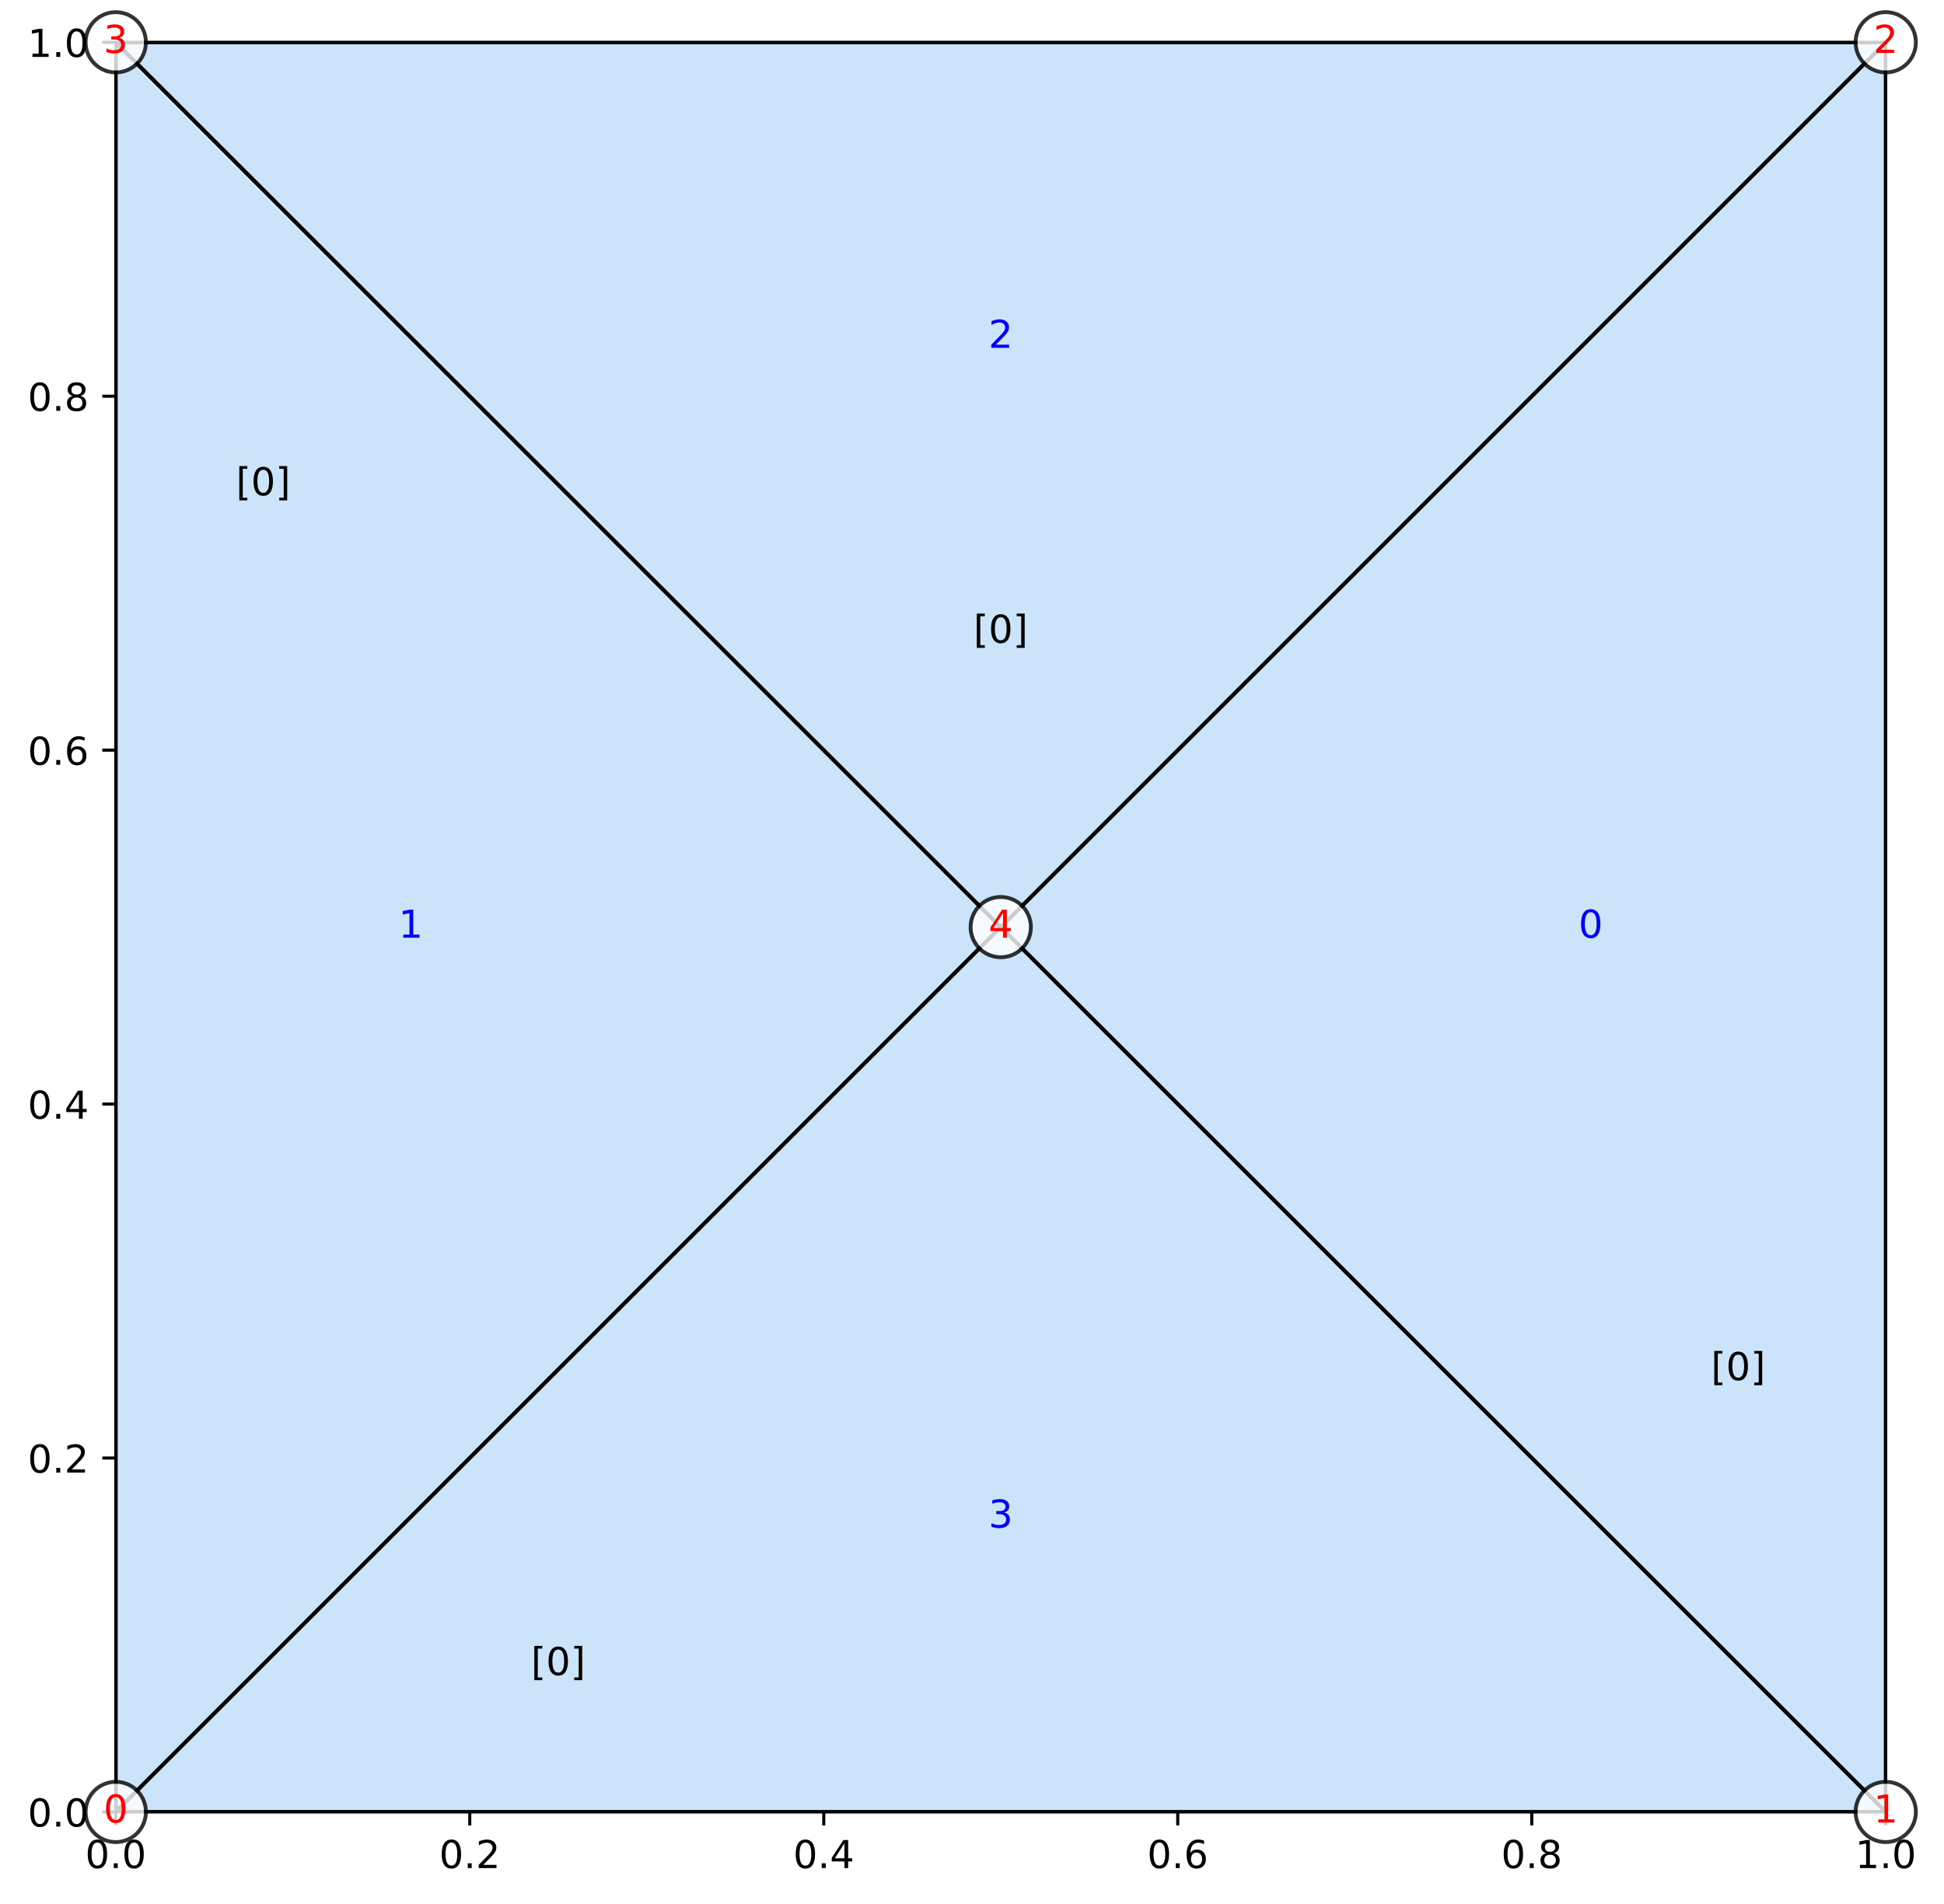
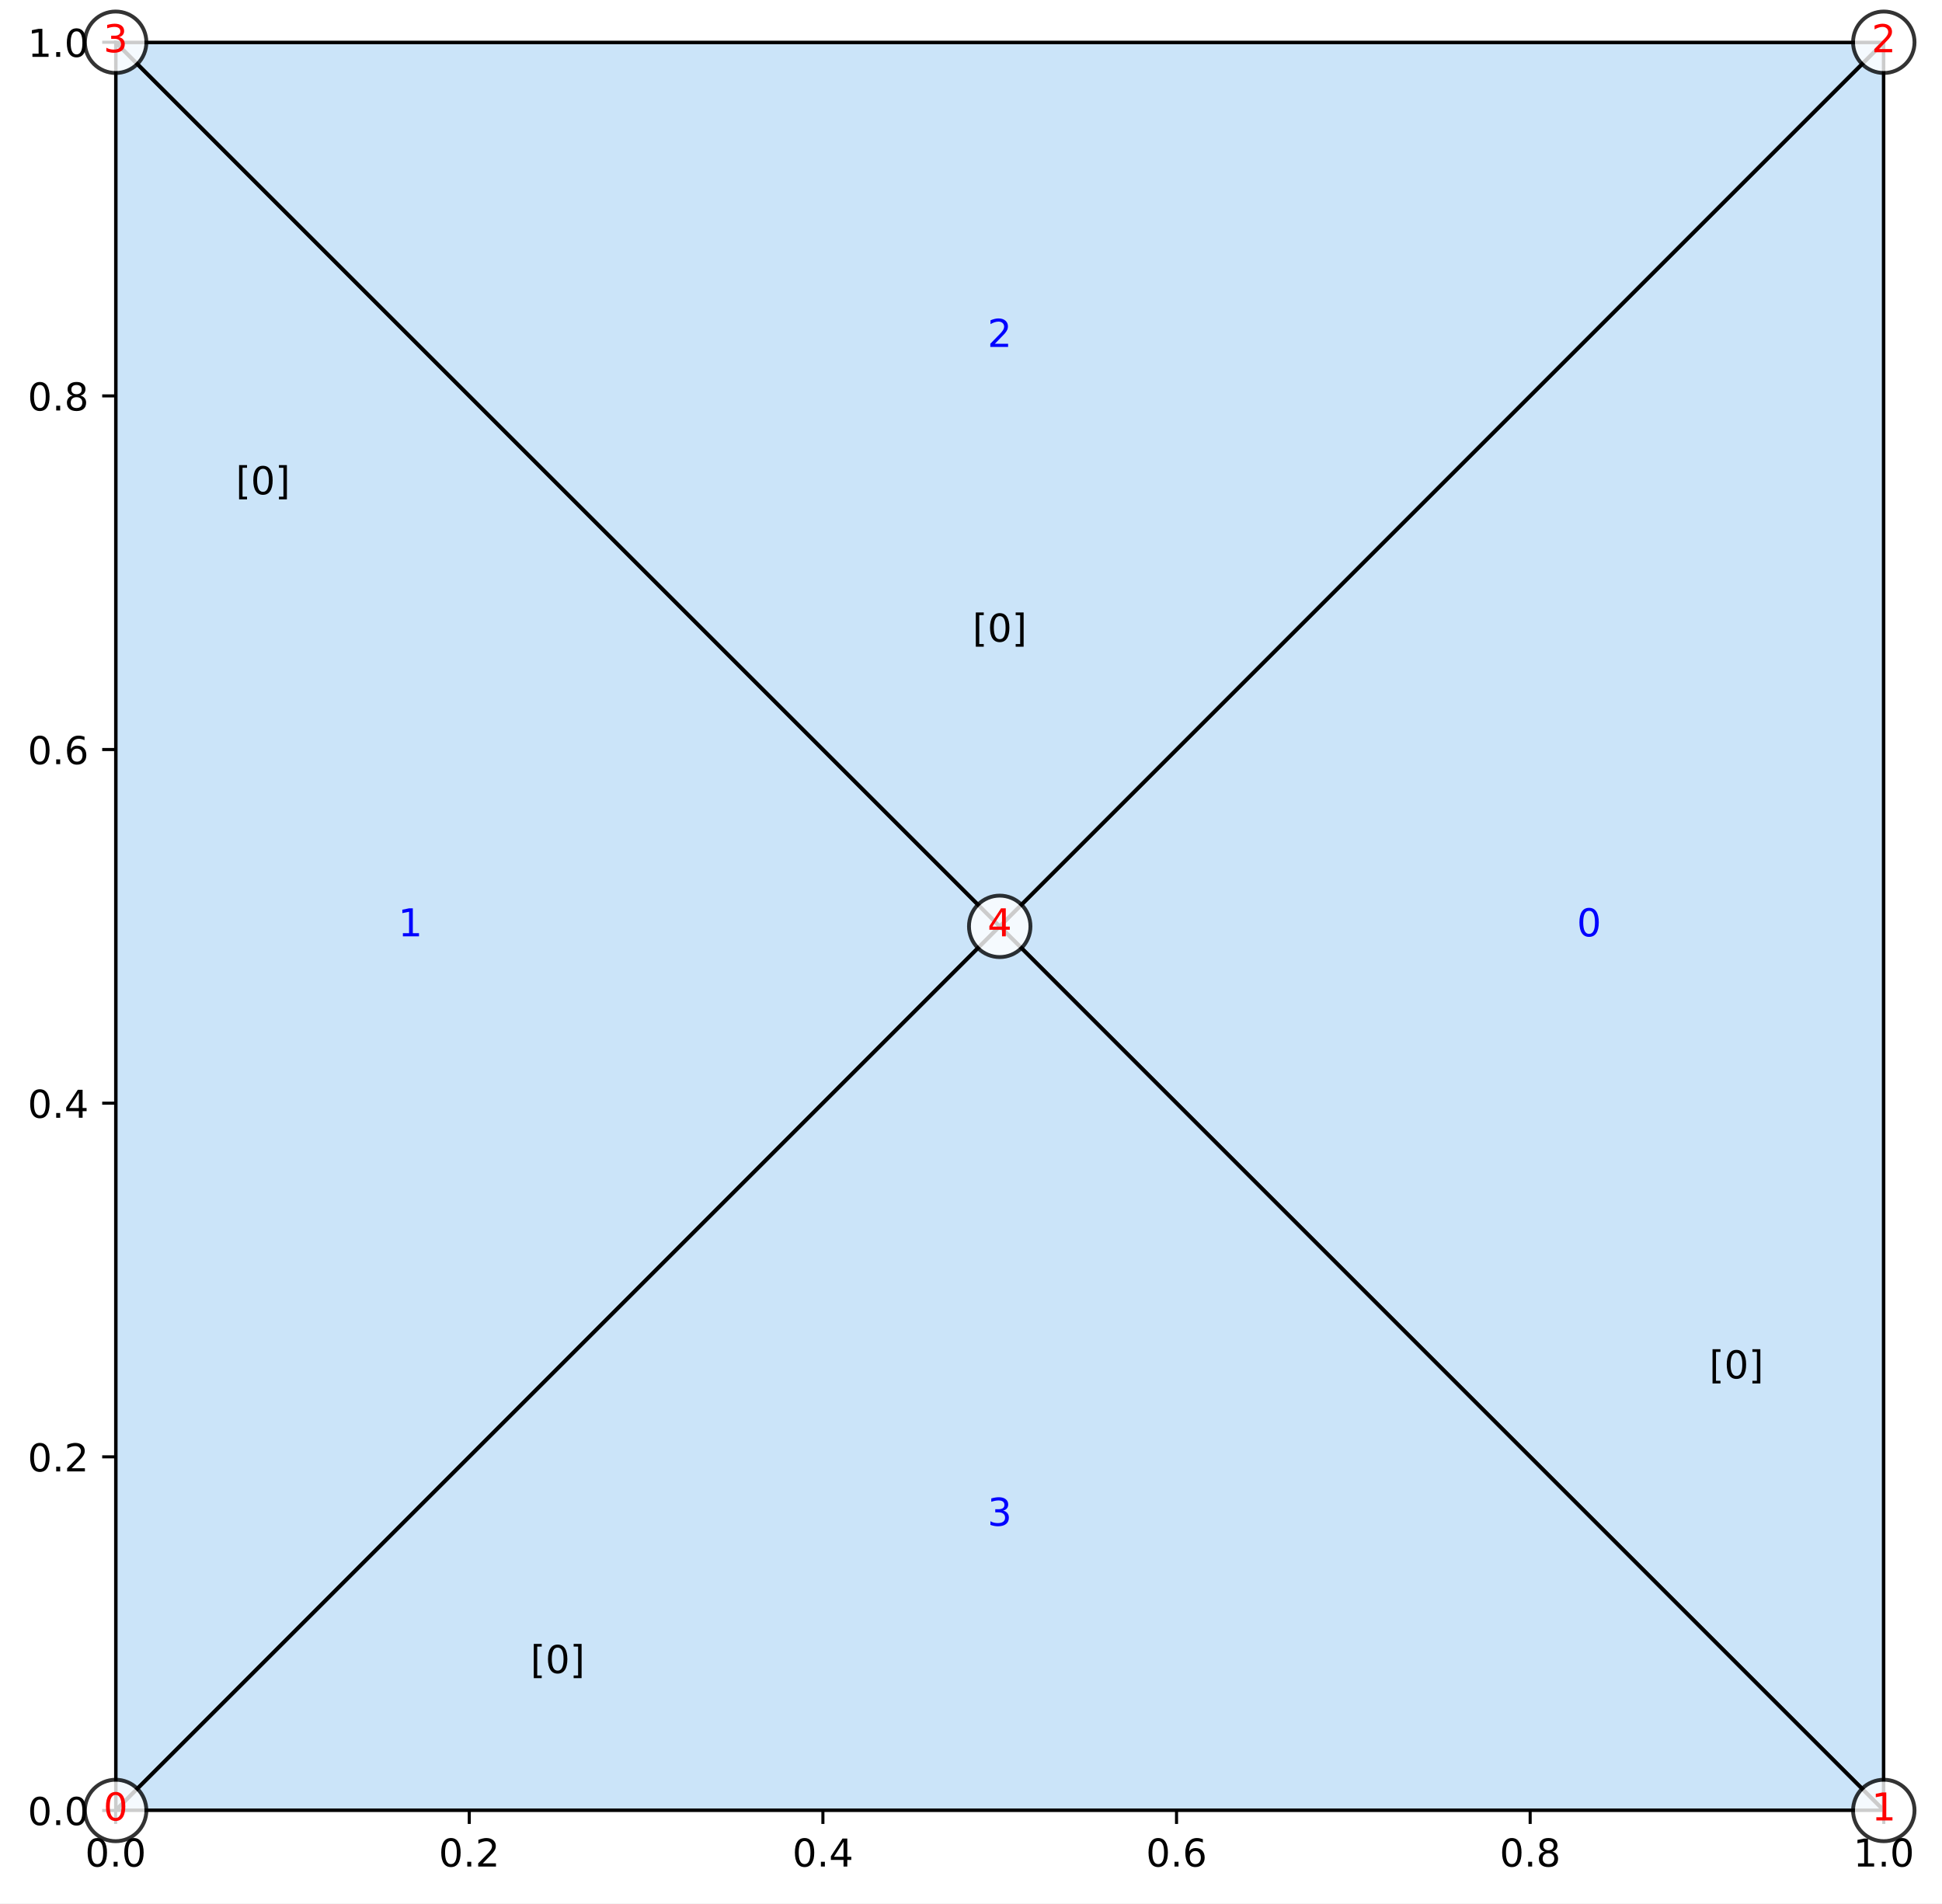
- <svg xmlns="http://www.w3.org/2000/svg" xmlns:xlink="http://www.w3.org/1999/xlink" width="505.529pt" height="495.151pt" viewBox="0 0 505.529 495.151" version="1.1">
+ <svg xmlns="http://www.w3.org/2000/svg" xmlns:xlink="http://www.w3.org/1999/xlink" width="505.529pt" height="495.473pt" viewBox="0 0 505.529 495.473" version="1.1">
  <defs>
    <style type="text/css">*{stroke-linejoin: round; stroke-linecap: butt}</style>
  </defs>
  <g id="figure_1">
    <g id="patch_1">
-       <path d="M 0 495.151  L 505.529 495.151  L 505.529 0  L 0 0  z " style="fill: #ffffff" />
+       <path d="M 0 495.473  L 505.529 495.473  L 505.529 0  L 0 0  z " style="fill: #ffffff" />
    </g>
    <g id="axes_1">
      <g id="patch_2">
        <path d="M 30.103 471.273  L 490.377 471.273  L 490.377 10.999  L 30.103 10.999  z " style="fill: #ffffff" />
      </g>
      <g id="patch_3">
-         <path d="M 490.377 471.273  L 490.377 10.999  L 260.24 241.136  z " clip-path="url(#pc63e28298c)" style="fill: #cbe4f9; stroke: #000000; stroke-linejoin: miter" />
+         <path d="M 490.377 471.273  L 490.377 10.999  L 260.24 241.136  z " clip-path="url(#p1a5af60dcc)" style="fill: #cbe4f9; stroke: #000000; stroke-linejoin: miter" />
      </g>
      <g id="patch_4">
-         <path d="M 30.103 10.999  L 30.103 471.273  L 260.24 241.136  z " clip-path="url(#pc63e28298c)" style="fill: #cbe4f9; stroke: #000000; stroke-linejoin: miter" />
+         <path d="M 30.103 10.999  L 30.103 471.273  L 260.24 241.136  z " clip-path="url(#p1a5af60dcc)" style="fill: #cbe4f9; stroke: #000000; stroke-linejoin: miter" />
      </g>
      <g id="patch_5">
-         <path d="M 260.24 241.136  L 490.377 10.999  L 30.103 10.999  z " clip-path="url(#pc63e28298c)" style="fill: #cbe4f9; stroke: #000000; stroke-linejoin: miter" />
+         <path d="M 260.24 241.136  L 490.377 10.999  L 30.103 10.999  z " clip-path="url(#p1a5af60dcc)" style="fill: #cbe4f9; stroke: #000000; stroke-linejoin: miter" />
      </g>
      <g id="patch_6">
-         <path d="M 30.103 471.273  L 490.377 471.273  L 260.24 241.136  z " clip-path="url(#pc63e28298c)" style="fill: #cbe4f9; stroke: #000000; stroke-linejoin: miter" />
+         <path d="M 30.103 471.273  L 490.377 471.273  L 260.24 241.136  z " clip-path="url(#p1a5af60dcc)" style="fill: #cbe4f9; stroke: #000000; stroke-linejoin: miter" />
      </g>
      <g id="matplotlib.axis_1">
        <g id="xtick_1">
          <g id="line2d_1">
            <defs>
-               <path id="m7aa0a3c65d" d="M 0 0  L 0 3.5  " style="stroke: #000000; stroke-width: 0.8" />
+               <path id="m82353ab799" d="M 0 0  L 0 3.5  " style="stroke: #000000; stroke-width: 0.8" />
            </defs>
            <g>
-               <use xlink:href="#m7aa0a3c65d" x="30.103" y="471.273" style="stroke: #000000; stroke-width: 0.8" />
+               <use xlink:href="#m82353ab799" x="30.103" y="471.273" style="stroke: #000000; stroke-width: 0.8" />
            </g>
          </g>
          <g id="text_1">
-             <g transform="translate(22.15156 485.8716) scale(0.1 -0.1)">
-               <defs>
-                 <path id="DejaVuSans-30" d="M 2034 4250  Q 1547 4250 1301 3770  Q 1056 3291 1056 2328  Q 1056 1369 1301 889  Q 1547 409 2034 409  Q 2525 409 2770 889  Q 3016 1369 3016 2328  Q 3016 3291 2770 3770  Q 2525 4250 2034 4250  z M 2034 4750  Q 2819 4750 3233 4129  Q 3647 3509 3647 2328  Q 3647 1150 3233 529  Q 2819 -91 2034 -91  Q 1250 -91 836 529  Q 422 1150 422 2328  Q 422 3509 836 4129  Q 1250 4750 2034 4750  z " transform="scale(0.015625)" />
-                 <path id="DejaVuSans-2e" d="M 684 794  L 1344 794  L 1344 0  L 684 0  L 684 794  z " transform="scale(0.015625)" />
-               </defs>
-               <use xlink:href="#DejaVuSans-30" />
-               <use xlink:href="#DejaVuSans-2e" x="63.623" />
-               <use xlink:href="#DejaVuSans-30" x="95.41" />
+             <g transform="translate(22.15156 485.8705) scale(0.1 -0.1)">
+               <defs>
+                 <path id="DejaVuSans-13" d="M 2034 4250  Q 1547 4250 1301 3770  Q 1056 3291 1056 2328  Q 1056 1369 1301 889  Q 1547 409 2034 409  Q 2525 409 2770 889  Q 3016 1369 3016 2328  Q 3016 3291 2770 3770  Q 2525 4250 2034 4250  z M 2034 4750  Q 2819 4750 3233 4129  Q 3647 3509 3647 2328  Q 3647 1150 3233 529  Q 2819 -91 2034 -91  Q 1250 -91 836 529  Q 422 1150 422 2328  Q 422 3509 836 4129  Q 1250 4750 2034 4750  z " transform="scale(0.015625)" />
+                 <path id="DejaVuSans-11" d="M 684 794  L 1344 794  L 1344 0  L 684 0  L 684 794  z " transform="scale(0.015625)" />
+               </defs>
+               <use xlink:href="#DejaVuSans-13" />
+               <use xlink:href="#DejaVuSans-11" transform="translate(63.625 0)" />
+               <use xlink:href="#DejaVuSans-13" transform="translate(95.40625 0)" />
            </g>
          </g>
        </g>
        <g id="xtick_2">
          <g id="line2d_2">
            <g>
-               <use xlink:href="#m7aa0a3c65d" x="122.158" y="471.273" style="stroke: #000000; stroke-width: 0.8" />
+               <use xlink:href="#m82353ab799" x="122.158" y="471.273" style="stroke: #000000; stroke-width: 0.8" />
            </g>
          </g>
          <g id="text_2">
-             <g transform="translate(114.2064 485.8716) scale(0.1 -0.1)">
-               <defs>
-                 <path id="DejaVuSans-32" d="M 1228 531  L 3431 531  L 3431 0  L 469 0  L 469 531  Q 828 903 1448 1529  Q 2069 2156 2228 2338  Q 2531 2678 2651 2914  Q 2772 3150 2772 3378  Q 2772 3750 2511 3984  Q 2250 4219 1831 4219  Q 1534 4219 1204 4116  Q 875 4013 500 3803  L 500 4441  Q 881 4594 1212 4672  Q 1544 4750 1819 4750  Q 2544 4750 2975 4387  Q 3406 4025 3406 3419  Q 3406 3131 3298 2873  Q 3191 2616 2906 2266  Q 2828 2175 2409 1742  Q 1991 1309 1228 531  z " transform="scale(0.015625)" />
-               </defs>
-               <use xlink:href="#DejaVuSans-30" />
-               <use xlink:href="#DejaVuSans-2e" x="63.623" />
-               <use xlink:href="#DejaVuSans-32" x="95.41" />
+             <g transform="translate(114.2064 485.8705) scale(0.1 -0.1)">
+               <defs>
+                 <path id="DejaVuSans-15" d="M 1228 531  L 3431 531  L 3431 0  L 469 0  L 469 531  Q 828 903 1448 1529  Q 2069 2156 2228 2338  Q 2531 2678 2651 2914  Q 2772 3150 2772 3378  Q 2772 3750 2511 3984  Q 2250 4219 1831 4219  Q 1534 4219 1204 4116  Q 875 4013 500 3803  L 500 4441  Q 881 4594 1212 4672  Q 1544 4750 1819 4750  Q 2544 4750 2975 4387  Q 3406 4025 3406 3419  Q 3406 3131 3298 2873  Q 3191 2616 2906 2266  Q 2828 2175 2409 1742  Q 1991 1309 1228 531  z " transform="scale(0.015625)" />
+               </defs>
+               <use xlink:href="#DejaVuSans-13" />
+               <use xlink:href="#DejaVuSans-11" transform="translate(63.625 0)" />
+               <use xlink:href="#DejaVuSans-15" transform="translate(95.40625 0)" />
            </g>
          </g>
        </g>
        <g id="xtick_3">
          <g id="line2d_3">
            <g>
-               <use xlink:href="#m7aa0a3c65d" x="214.213" y="471.273" style="stroke: #000000; stroke-width: 0.8" />
+               <use xlink:href="#m82353ab799" x="214.213" y="471.273" style="stroke: #000000; stroke-width: 0.8" />
            </g>
          </g>
          <g id="text_3">
-             <g transform="translate(206.2612 485.8716) scale(0.1 -0.1)">
-               <defs>
-                 <path id="DejaVuSans-34" d="M 2419 4116  L 825 1625  L 2419 1625  L 2419 4116  z M 2253 4666  L 3047 4666  L 3047 1625  L 3713 1625  L 3713 1100  L 3047 1100  L 3047 0  L 2419 0  L 2419 1100  L 313 1100  L 313 1709  L 2253 4666  z " transform="scale(0.015625)" />
-               </defs>
-               <use xlink:href="#DejaVuSans-30" />
-               <use xlink:href="#DejaVuSans-2e" x="63.623" />
-               <use xlink:href="#DejaVuSans-34" x="95.41" />
+             <g transform="translate(206.2612 485.8705) scale(0.1 -0.1)">
+               <defs>
+                 <path id="DejaVuSans-17" d="M 2419 4116  L 825 1625  L 2419 1625  L 2419 4116  z M 2253 4666  L 3047 4666  L 3047 1625  L 3713 1625  L 3713 1100  L 3047 1100  L 3047 0  L 2419 0  L 2419 1100  L 313 1100  L 313 1709  L 2253 4666  z " transform="scale(0.015625)" />
+               </defs>
+               <use xlink:href="#DejaVuSans-13" />
+               <use xlink:href="#DejaVuSans-11" transform="translate(63.625 0)" />
+               <use xlink:href="#DejaVuSans-17" transform="translate(95.40625 0)" />
            </g>
          </g>
        </g>
        <g id="xtick_4">
          <g id="line2d_4">
            <g>
-               <use xlink:href="#m7aa0a3c65d" x="306.268" y="471.273" style="stroke: #000000; stroke-width: 0.8" />
+               <use xlink:href="#m82353ab799" x="306.268" y="471.273" style="stroke: #000000; stroke-width: 0.8" />
            </g>
          </g>
          <g id="text_4">
-             <g transform="translate(298.3159 485.8716) scale(0.1 -0.1)">
-               <defs>
-                 <path id="DejaVuSans-36" d="M 2113 2584  Q 1688 2584 1439 2293  Q 1191 2003 1191 1497  Q 1191 994 1439 701  Q 1688 409 2113 409  Q 2538 409 2786 701  Q 3034 994 3034 1497  Q 3034 2003 2786 2293  Q 2538 2584 2113 2584  z M 3366 4563  L 3366 3988  Q 3128 4100 2886 4159  Q 2644 4219 2406 4219  Q 1781 4219 1451 3797  Q 1122 3375 1075 2522  Q 1259 2794 1537 2939  Q 1816 3084 2150 3084  Q 2853 3084 3261 2657  Q 3669 2231 3669 1497  Q 3669 778 3244 343  Q 2819 -91 2113 -91  Q 1303 -91 875 529  Q 447 1150 447 2328  Q 447 3434 972 4092  Q 1497 4750 2381 4750  Q 2619 4750 2861 4703  Q 3103 4656 3366 4563  z " transform="scale(0.015625)" />
-               </defs>
-               <use xlink:href="#DejaVuSans-30" />
-               <use xlink:href="#DejaVuSans-2e" x="63.623" />
-               <use xlink:href="#DejaVuSans-36" x="95.41" />
+             <g transform="translate(298.3159 485.8705) scale(0.1 -0.1)">
+               <defs>
+                 <path id="DejaVuSans-19" d="M 2113 2584  Q 1688 2584 1439 2293  Q 1191 2003 1191 1497  Q 1191 994 1439 701  Q 1688 409 2113 409  Q 2538 409 2786 701  Q 3034 994 3034 1497  Q 3034 2003 2786 2293  Q 2538 2584 2113 2584  z M 3366 4563  L 3366 3988  Q 3128 4100 2886 4159  Q 2644 4219 2406 4219  Q 1781 4219 1451 3797  Q 1122 3375 1075 2522  Q 1259 2794 1537 2939  Q 1816 3084 2150 3084  Q 2853 3084 3261 2657  Q 3669 2231 3669 1497  Q 3669 778 3244 343  Q 2819 -91 2113 -91  Q 1303 -91 875 529  Q 447 1150 447 2328  Q 447 3434 972 4092  Q 1497 4750 2381 4750  Q 2619 4750 2861 4703  Q 3103 4656 3366 4563  z " transform="scale(0.015625)" />
+               </defs>
+               <use xlink:href="#DejaVuSans-13" />
+               <use xlink:href="#DejaVuSans-11" transform="translate(63.625 0)" />
+               <use xlink:href="#DejaVuSans-19" transform="translate(95.40625 0)" />
            </g>
          </g>
        </g>
        <g id="xtick_5">
          <g id="line2d_5">
            <g>
-               <use xlink:href="#m7aa0a3c65d" x="398.322" y="471.273" style="stroke: #000000; stroke-width: 0.8" />
+               <use xlink:href="#m82353ab799" x="398.322" y="471.273" style="stroke: #000000; stroke-width: 0.8" />
            </g>
          </g>
          <g id="text_5">
-             <g transform="translate(390.3707 485.8716) scale(0.1 -0.1)">
-               <defs>
-                 <path id="DejaVuSans-38" d="M 2034 2216  Q 1584 2216 1326 1975  Q 1069 1734 1069 1313  Q 1069 891 1326 650  Q 1584 409 2034 409  Q 2484 409 2743 651  Q 3003 894 3003 1313  Q 3003 1734 2745 1975  Q 2488 2216 2034 2216  z M 1403 2484  Q 997 2584 770 2862  Q 544 3141 544 3541  Q 544 4100 942 4425  Q 1341 4750 2034 4750  Q 2731 4750 3128 4425  Q 3525 4100 3525 3541  Q 3525 3141 3298 2862  Q 3072 2584 2669 2484  Q 3125 2378 3379 2068  Q 3634 1759 3634 1313  Q 3634 634 3220 271  Q 2806 -91 2034 -91  Q 1263 -91 848 271  Q 434 634 434 1313  Q 434 1759 690 2068  Q 947 2378 1403 2484  z M 1172 3481  Q 1172 3119 1398 2916  Q 1625 2713 2034 2713  Q 2441 2713 2670 2916  Q 2900 3119 2900 3481  Q 2900 3844 2670 4047  Q 2441 4250 2034 4250  Q 1625 4250 1398 4047  Q 1172 3844 1172 3481  z " transform="scale(0.015625)" />
-               </defs>
-               <use xlink:href="#DejaVuSans-30" />
-               <use xlink:href="#DejaVuSans-2e" x="63.623" />
-               <use xlink:href="#DejaVuSans-38" x="95.41" />
+             <g transform="translate(390.3707 485.8705) scale(0.1 -0.1)">
+               <defs>
+                 <path id="DejaVuSans-1b" d="M 2034 2216  Q 1584 2216 1326 1975  Q 1069 1734 1069 1313  Q 1069 891 1326 650  Q 1584 409 2034 409  Q 2484 409 2743 651  Q 3003 894 3003 1313  Q 3003 1734 2745 1975  Q 2488 2216 2034 2216  z M 1403 2484  Q 997 2584 770 2862  Q 544 3141 544 3541  Q 544 4100 942 4425  Q 1341 4750 2034 4750  Q 2731 4750 3128 4425  Q 3525 4100 3525 3541  Q 3525 3141 3298 2862  Q 3072 2584 2669 2484  Q 3125 2378 3379 2068  Q 3634 1759 3634 1313  Q 3634 634 3220 271  Q 2806 -91 2034 -91  Q 1263 -91 848 271  Q 434 634 434 1313  Q 434 1759 690 2068  Q 947 2378 1403 2484  z M 1172 3481  Q 1172 3119 1398 2916  Q 1625 2713 2034 2713  Q 2441 2713 2670 2916  Q 2900 3119 2900 3481  Q 2900 3844 2670 4047  Q 2441 4250 2034 4250  Q 1625 4250 1398 4047  Q 1172 3844 1172 3481  z " transform="scale(0.015625)" />
+               </defs>
+               <use xlink:href="#DejaVuSans-13" />
+               <use xlink:href="#DejaVuSans-11" transform="translate(63.625 0)" />
+               <use xlink:href="#DejaVuSans-1b" transform="translate(95.40625 0)" />
            </g>
          </g>
        </g>
        <g id="xtick_6">
          <g id="line2d_6">
            <g>
-               <use xlink:href="#m7aa0a3c65d" x="490.377" y="471.273" style="stroke: #000000; stroke-width: 0.8" />
+               <use xlink:href="#m82353ab799" x="490.377" y="471.273" style="stroke: #000000; stroke-width: 0.8" />
            </g>
          </g>
          <g id="text_6">
-             <g transform="translate(482.4255 485.8716) scale(0.1 -0.1)">
-               <defs>
-                 <path id="DejaVuSans-31" d="M 794 531  L 1825 531  L 1825 4091  L 703 3866  L 703 4441  L 1819 4666  L 2450 4666  L 2450 531  L 3481 531  L 3481 0  L 794 0  L 794 531  z " transform="scale(0.015625)" />
-               </defs>
-               <use xlink:href="#DejaVuSans-31" />
-               <use xlink:href="#DejaVuSans-2e" x="63.623" />
-               <use xlink:href="#DejaVuSans-30" x="95.41" />
+             <g transform="translate(482.4255 485.8705) scale(0.1 -0.1)">
+               <defs>
+                 <path id="DejaVuSans-14" d="M 794 531  L 1825 531  L 1825 4091  L 703 3866  L 703 4441  L 1819 4666  L 2450 4666  L 2450 531  L 3481 531  L 3481 0  L 794 0  L 794 531  z " transform="scale(0.015625)" />
+               </defs>
+               <use xlink:href="#DejaVuSans-14" />
+               <use xlink:href="#DejaVuSans-11" transform="translate(63.625 0)" />
+               <use xlink:href="#DejaVuSans-13" transform="translate(95.40625 0)" />
            </g>
          </g>
        </g>
      </g>
      <g id="matplotlib.axis_2">
        <g id="ytick_1">
          <g id="line2d_7">
            <defs>
-               <path id="mcba8c8d2d6" d="M 0 0  L -3.5 0  " style="stroke: #000000; stroke-width: 0.8" />
+               <path id="m016dc4c74e" d="M 0 0  L -3.5 0  " style="stroke: #000000; stroke-width: 0.8" />
            </defs>
            <g>
-               <use xlink:href="#mcba8c8d2d6" x="30.103" y="471.273" style="stroke: #000000; stroke-width: 0.8" />
+               <use xlink:href="#m016dc4c74e" x="30.103" y="471.273" style="stroke: #000000; stroke-width: 0.8" />
            </g>
          </g>
          <g id="text_7">
-             <g transform="translate(7.2 475.0724) scale(0.1 -0.1)">
-               <use xlink:href="#DejaVuSans-30" />
-               <use xlink:href="#DejaVuSans-2e" x="63.623" />
-               <use xlink:href="#DejaVuSans-30" x="95.41" />
+             <g transform="translate(7.2 475.0716) scale(0.1 -0.1)">
+               <use xlink:href="#DejaVuSans-13" />
+               <use xlink:href="#DejaVuSans-11" transform="translate(63.625 0)" />
+               <use xlink:href="#DejaVuSans-13" transform="translate(95.40625 0)" />
            </g>
          </g>
        </g>
        <g id="ytick_2">
          <g id="line2d_8">
            <g>
-               <use xlink:href="#mcba8c8d2d6" x="30.103" y="379.218" style="stroke: #000000; stroke-width: 0.8" />
+               <use xlink:href="#m016dc4c74e" x="30.103" y="379.218" style="stroke: #000000; stroke-width: 0.8" />
            </g>
          </g>
          <g id="text_8">
-             <g transform="translate(7.2 383.0176) scale(0.1 -0.1)">
-               <use xlink:href="#DejaVuSans-30" />
-               <use xlink:href="#DejaVuSans-2e" x="63.623" />
-               <use xlink:href="#DejaVuSans-32" x="95.41" />
+             <g transform="translate(7.2 383.0168) scale(0.1 -0.1)">
+               <use xlink:href="#DejaVuSans-13" />
+               <use xlink:href="#DejaVuSans-11" transform="translate(63.625 0)" />
+               <use xlink:href="#DejaVuSans-15" transform="translate(95.40625 0)" />
            </g>
          </g>
        </g>
        <g id="ytick_3">
          <g id="line2d_9">
            <g>
-               <use xlink:href="#mcba8c8d2d6" x="30.103" y="287.164" style="stroke: #000000; stroke-width: 0.8" />
+               <use xlink:href="#m016dc4c74e" x="30.103" y="287.163" style="stroke: #000000; stroke-width: 0.8" />
            </g>
          </g>
          <g id="text_9">
-             <g transform="translate(7.2 290.9628) scale(0.1 -0.1)">
-               <use xlink:href="#DejaVuSans-30" />
-               <use xlink:href="#DejaVuSans-2e" x="63.623" />
-               <use xlink:href="#DejaVuSans-34" x="95.41" />
+             <g transform="translate(7.2 290.962) scale(0.1 -0.1)">
+               <use xlink:href="#DejaVuSans-13" />
+               <use xlink:href="#DejaVuSans-11" transform="translate(63.625 0)" />
+               <use xlink:href="#DejaVuSans-17" transform="translate(95.40625 0)" />
            </g>
          </g>
        </g>
        <g id="ytick_4">
          <g id="line2d_10">
            <g>
-               <use xlink:href="#mcba8c8d2d6" x="30.103" y="195.109" style="stroke: #000000; stroke-width: 0.8" />
+               <use xlink:href="#m016dc4c74e" x="30.103" y="195.108" style="stroke: #000000; stroke-width: 0.8" />
            </g>
          </g>
          <g id="text_10">
-             <g transform="translate(7.2 198.908) scale(0.1 -0.1)">
-               <use xlink:href="#DejaVuSans-30" />
-               <use xlink:href="#DejaVuSans-2e" x="63.623" />
-               <use xlink:href="#DejaVuSans-36" x="95.41" />
+             <g transform="translate(7.2 198.9072) scale(0.1 -0.1)">
+               <use xlink:href="#DejaVuSans-13" />
+               <use xlink:href="#DejaVuSans-11" transform="translate(63.625 0)" />
+               <use xlink:href="#DejaVuSans-19" transform="translate(95.40625 0)" />
            </g>
          </g>
        </g>
        <g id="ytick_5">
          <g id="line2d_11">
            <g>
-               <use xlink:href="#mcba8c8d2d6" x="30.103" y="103.054" style="stroke: #000000; stroke-width: 0.8" />
+               <use xlink:href="#m016dc4c74e" x="30.103" y="103.054" style="stroke: #000000; stroke-width: 0.8" />
            </g>
          </g>
          <g id="text_11">
-             <g transform="translate(7.2 106.8532) scale(0.1 -0.1)">
-               <use xlink:href="#DejaVuSans-30" />
-               <use xlink:href="#DejaVuSans-2e" x="63.623" />
-               <use xlink:href="#DejaVuSans-38" x="95.41" />
+             <g transform="translate(7.2 106.8525) scale(0.1 -0.1)">
+               <use xlink:href="#DejaVuSans-13" />
+               <use xlink:href="#DejaVuSans-11" transform="translate(63.625 0)" />
+               <use xlink:href="#DejaVuSans-1b" transform="translate(95.40625 0)" />
            </g>
          </g>
        </g>
        <g id="ytick_6">
          <g id="line2d_12">
            <g>
-               <use xlink:href="#mcba8c8d2d6" x="30.103" y="10.999" style="stroke: #000000; stroke-width: 0.8" />
+               <use xlink:href="#m016dc4c74e" x="30.103" y="10.999" style="stroke: #000000; stroke-width: 0.8" />
            </g>
          </g>
          <g id="text_12">
-             <g transform="translate(7.2 14.79844) scale(0.1 -0.1)">
-               <use xlink:href="#DejaVuSans-31" />
-               <use xlink:href="#DejaVuSans-2e" x="63.623" />
-               <use xlink:href="#DejaVuSans-30" x="95.41" />
+             <g transform="translate(7.2 14.79766) scale(0.1 -0.1)">
+               <use xlink:href="#DejaVuSans-14" />
+               <use xlink:href="#DejaVuSans-11" transform="translate(63.625 0)" />
+               <use xlink:href="#DejaVuSans-13" transform="translate(95.40625 0)" />
            </g>
          </g>
        </g>
      </g>
      <g id="patch_7">
        <path d="M 30.103 471.273  L 30.103 10.999  " style="fill: none; stroke: #000000; stroke-width: 0.8; stroke-linejoin: miter; stroke-linecap: square" />
      </g>
      <g id="patch_8">
        <path d="M 490.377 471.273  L 490.377 10.999  " style="fill: none; stroke: #000000; stroke-width: 0.8; stroke-linejoin: miter; stroke-linecap: square" />
      </g>
      <g id="patch_9">
        <path d="M 30.103 471.273  L 490.377 471.273  " style="fill: none; stroke: #000000; stroke-width: 0.8; stroke-linejoin: miter; stroke-linecap: square" />
      </g>
      <g id="patch_10">
        <path d="M 30.103 10.999  L 490.377 10.999  " style="fill: none; stroke: #000000; stroke-width: 0.8; stroke-linejoin: miter; stroke-linecap: square" />
      </g>
      <g id="text_13">
-         <g style="fill: #0000ff" transform="translate(410.4835 243.8956) scale(0.1 -0.1)">
-           <use xlink:href="#DejaVuSans-30" />
+         <g style="fill: #0000ff" transform="translate(410.4835 243.7335) scale(0.1 -0.1)">
+           <use xlink:href="#DejaVuSans-13" />
        </g>
      </g>
      <g id="text_14">
-         <g style="fill: #0000ff" transform="translate(103.6342 243.8956) scale(0.1 -0.1)">
-           <use xlink:href="#DejaVuSans-31" />
+         <g style="fill: #0000ff" transform="translate(103.6342 243.7335) scale(0.1 -0.1)">
+           <use xlink:href="#DejaVuSans-14" />
        </g>
      </g>
      <g id="text_15">
-         <g style="fill: #0000ff" transform="translate(257.0589 90.47092) scale(0.1 -0.1)">
-           <use xlink:href="#DejaVuSans-32" />
+         <g style="fill: #0000ff" transform="translate(257.0589 90.30881) scale(0.1 -0.1)">
+           <use xlink:href="#DejaVuSans-15" />
        </g>
      </g>
      <g id="text_16">
-         <g style="fill: #0000ff" transform="translate(257.0589 397.3202) scale(0.1 -0.1)">
+         <g style="fill: #0000ff" transform="translate(257.0589 397.1581) scale(0.1 -0.1)">
          <defs>
-             <path id="DejaVuSans-33" d="M 2597 2516  Q 3050 2419 3304 2112  Q 3559 1806 3559 1356  Q 3559 666 3084 287  Q 2609 -91 1734 -91  Q 1441 -91 1130 -33  Q 819 25 488 141  L 488 750  Q 750 597 1062 519  Q 1375 441 1716 441  Q 2309 441 2620 675  Q 2931 909 2931 1356  Q 2931 1769 2642 2001  Q 2353 2234 1838 2234  L 1294 2234  L 1294 2753  L 1863 2753  Q 2328 2753 2575 2939  Q 2822 3125 2822 3475  Q 2822 3834 2567 4026  Q 2313 4219 1838 4219  Q 1578 4219 1281 4162  Q 984 4106 628 3988  L 628 4550  Q 988 4650 1302 4700  Q 1616 4750 1894 4750  Q 2613 4750 3031 4423  Q 3450 4097 3450 3541  Q 3450 3153 3228 2886  Q 3006 2619 2597 2516  z " transform="scale(0.015625)" />
+             <path id="DejaVuSans-16" d="M 2597 2516  Q 3050 2419 3304 2112  Q 3559 1806 3559 1356  Q 3559 666 3084 287  Q 2609 -91 1734 -91  Q 1441 -91 1130 -33  Q 819 25 488 141  L 488 750  Q 750 597 1062 519  Q 1375 441 1716 441  Q 2309 441 2620 675  Q 2931 909 2931 1356  Q 2931 1769 2642 2001  Q 2353 2234 1838 2234  L 1294 2234  L 1294 2753  L 1863 2753  Q 2328 2753 2575 2939  Q 2822 3125 2822 3475  Q 2822 3834 2567 4026  Q 2313 4219 1838 4219  Q 1578 4219 1281 4162  Q 984 4106 628 3988  L 628 4550  Q 988 4650 1302 4700  Q 1616 4750 1894 4750  Q 2613 4750 3031 4423  Q 3450 4097 3450 3541  Q 3450 3153 3228 2886  Q 3006 2619 2597 2516  z " transform="scale(0.015625)" />
          </defs>
-           <use xlink:href="#DejaVuSans-33" />
+           <use xlink:href="#DejaVuSans-16" />
        </g>
      </g>
      <g id="text_17">
        <g id="patch_11">
-           <path d="M 30.103 479.112  C 32.182 479.112 34.176 478.286 35.646 476.816  C 37.116 475.346 37.942 473.352 37.942 471.273  C 37.942 469.194 37.116 467.2 35.646 465.73  C 34.176 464.26 32.182 463.434 30.103 463.434  C 28.024 463.434 26.03 464.26 24.56 465.73  C 23.09 467.2 22.264 469.194 22.264 471.273  C 22.264 473.352 23.09 475.346 24.56 476.816  C 26.03 478.286 28.024 479.112 30.103 479.112  z " style="fill: #ffffff; opacity: 0.8; stroke: #000000; stroke-linejoin: miter" />
-         </g>
-         <g style="fill: #ff0000" transform="translate(26.92188 474.0326) scale(0.1 -0.1)">
-           <use xlink:href="#DejaVuSans-30" />
+           <path d="M 30.103 479.273  C 32.225 479.273 34.26 478.43 35.76 476.93  C 37.26 475.429 38.103 473.394 38.103 471.273  C 38.103 469.151 37.26 467.116 35.76 465.616  C 34.26 464.116 32.225 463.273 30.103 463.273  C 27.982 463.273 25.946 464.116 24.446 465.616  C 22.946 467.116 22.103 469.151 22.103 471.273  C 22.103 473.394 22.946 475.429 24.446 476.93  C 25.946 478.43 27.982 479.273 30.103 479.273  z " style="fill: #ffffff; opacity: 0.8; stroke: #000000; stroke-linejoin: miter" />
+         </g>
+         <g style="fill: #ff0000" transform="translate(26.92188 473.8705) scale(0.1 -0.1)">
+           <use xlink:href="#DejaVuSans-13" />
        </g>
      </g>
      <g id="text_18">
        <g id="patch_12">
-           <path d="M 490.377 479.112  C 492.456 479.112 494.45 478.286 495.92 476.816  C 497.39 475.346 498.216 473.352 498.216 471.273  C 498.216 469.194 497.39 467.2 495.92 465.73  C 494.45 464.26 492.456 463.434 490.377 463.434  C 488.298 463.434 486.304 464.26 484.834 465.73  C 483.364 467.2 482.538 469.194 482.538 471.273  C 482.538 473.352 483.364 475.346 484.834 476.816  C 486.304 478.286 488.298 479.112 490.377 479.112  z " style="fill: #ffffff; opacity: 0.8; stroke: #000000; stroke-linejoin: miter" />
-         </g>
-         <g style="fill: #ff0000" transform="translate(487.1958 474.0326) scale(0.1 -0.1)">
-           <use xlink:href="#DejaVuSans-31" />
+           <path d="M 490.377 479.273  C 492.499 479.273 494.534 478.43 496.034 476.93  C 497.534 475.429 498.377 473.394 498.377 471.273  C 498.377 469.151 497.534 467.116 496.034 465.616  C 494.534 464.116 492.499 463.273 490.377 463.273  C 488.255 463.273 486.22 464.116 484.72 465.616  C 483.22 467.116 482.377 469.151 482.377 471.273  C 482.377 473.394 483.22 475.429 484.72 476.93  C 486.22 478.43 488.255 479.273 490.377 479.273  z " style="fill: #ffffff; opacity: 0.8; stroke: #000000; stroke-linejoin: miter" />
+         </g>
+         <g style="fill: #ff0000" transform="translate(487.1958 473.8705) scale(0.1 -0.1)">
+           <use xlink:href="#DejaVuSans-14" />
        </g>
      </g>
      <g id="text_19">
        <g id="patch_13">
-           <path d="M 490.377 18.838  C 492.456 18.838 494.45 18.012 495.92 16.542  C 497.39 15.072 498.216 13.078 498.216 10.999  C 498.216 8.92 497.39 6.926 495.92 5.456  C 494.45 3.986 492.456 3.16 490.377 3.16  C 488.298 3.16 486.304 3.986 484.834 5.456  C 483.364 6.926 482.538 8.92 482.538 10.999  C 482.538 13.078 483.364 15.072 484.834 16.542  C 486.304 18.012 488.298 18.838 490.377 18.838  z " style="fill: #ffffff; opacity: 0.8; stroke: #000000; stroke-linejoin: miter" />
-         </g>
-         <g style="fill: #ff0000" transform="translate(487.1958 13.75859) scale(0.1 -0.1)">
-           <use xlink:href="#DejaVuSans-32" />
+           <path d="M 490.377 18.999  C 492.499 18.999 494.534 18.156 496.034 16.656  C 497.534 15.155 498.377 13.12 498.377 10.999  C 498.377 8.877 497.534 6.842 496.034 5.342  C 494.534 3.842 492.499 2.999 490.377 2.999  C 488.255 2.999 486.22 3.842 484.72 5.342  C 483.22 6.842 482.377 8.877 482.377 10.999  C 482.377 13.12 483.22 15.155 484.72 16.656  C 486.22 18.156 488.255 18.999 490.377 18.999  z " style="fill: #ffffff; opacity: 0.8; stroke: #000000; stroke-linejoin: miter" />
+         </g>
+         <g style="fill: #ff0000" transform="translate(487.1958 13.59648) scale(0.1 -0.1)">
+           <use xlink:href="#DejaVuSans-15" />
        </g>
      </g>
      <g id="text_20">
        <g id="patch_14">
-           <path d="M 30.103 18.838  C 32.182 18.838 34.176 18.012 35.646 16.542  C 37.116 15.072 37.942 13.078 37.942 10.999  C 37.942 8.92 37.116 6.926 35.646 5.456  C 34.176 3.986 32.182 3.16 30.103 3.16  C 28.024 3.16 26.03 3.986 24.56 5.456  C 23.09 6.926 22.264 8.92 22.264 10.999  C 22.264 13.078 23.09 15.072 24.56 16.542  C 26.03 18.012 28.024 18.838 30.103 18.838  z " style="fill: #ffffff; opacity: 0.8; stroke: #000000; stroke-linejoin: miter" />
-         </g>
-         <g style="fill: #ff0000" transform="translate(26.92188 13.75859) scale(0.1 -0.1)">
-           <use xlink:href="#DejaVuSans-33" />
+           <path d="M 30.103 18.999  C 32.225 18.999 34.26 18.156 35.76 16.656  C 37.26 15.155 38.103 13.12 38.103 10.999  C 38.103 8.877 37.26 6.842 35.76 5.342  C 34.26 3.842 32.225 2.999 30.103 2.999  C 27.982 2.999 25.946 3.842 24.446 5.342  C 22.946 6.842 22.103 8.877 22.103 10.999  C 22.103 13.12 22.946 15.155 24.446 16.656  C 25.946 18.156 27.982 18.999 30.103 18.999  z " style="fill: #ffffff; opacity: 0.8; stroke: #000000; stroke-linejoin: miter" />
+         </g>
+         <g style="fill: #ff0000" transform="translate(26.92188 13.59648) scale(0.1 -0.1)">
+           <use xlink:href="#DejaVuSans-16" />
        </g>
      </g>
      <g id="text_21">
        <g id="patch_15">
-           <path d="M 260.24 248.975  C 262.319 248.975 264.313 248.149 265.783 246.679  C 267.253 245.209 268.079 243.215 268.079 241.136  C 268.079 239.057 267.253 237.063 265.783 235.593  C 264.313 234.123 262.319 233.297 260.24 233.297  C 258.161 233.297 256.167 234.123 254.697 235.593  C 253.227 237.063 252.401 239.057 252.401 241.136  C 252.401 243.215 253.227 245.209 254.697 246.679  C 256.167 248.149 258.161 248.975 260.24 248.975  z " style="fill: #ffffff; opacity: 0.8; stroke: #000000; stroke-linejoin: miter" />
-         </g>
-         <g style="fill: #ff0000" transform="translate(257.0589 243.8956) scale(0.1 -0.1)">
-           <use xlink:href="#DejaVuSans-34" />
+           <path d="M 260.24 249.136  C 262.362 249.136 264.397 248.293 265.897 246.793  C 267.397 245.292 268.24 243.257 268.24 241.136  C 268.24 239.014 267.397 236.979 265.897 235.479  C 264.397 233.979 262.362 233.136 260.24 233.136  C 258.118 233.136 256.083 233.979 254.583 235.479  C 253.083 236.979 252.24 239.014 252.24 241.136  C 252.24 243.257 253.083 245.292 254.583 246.793  C 256.083 248.293 258.118 249.136 260.24 249.136  z " style="fill: #ffffff; opacity: 0.8; stroke: #000000; stroke-linejoin: miter" />
+         </g>
+         <g style="fill: #ff0000" transform="translate(257.0589 243.7335) scale(0.1 -0.1)">
+           <use xlink:href="#DejaVuSans-17" />
        </g>
      </g>
      <g id="text_22">
-         <g transform="translate(444.9381 358.9641) scale(0.1 -0.1)">
+         <g transform="translate(444.9381 358.8024) scale(0.1 -0.1)">
          <defs>
-             <path id="DejaVuSans-5b" d="M 550 4863  L 1875 4863  L 1875 4416  L 1125 4416  L 1125 -397  L 1875 -397  L 1875 -844  L 550 -844  L 550 4863  z " transform="scale(0.015625)" />
-             <path id="DejaVuSans-5d" d="M 1947 4863  L 1947 -844  L 622 -844  L 622 -397  L 1369 -397  L 1369 4416  L 622 4416  L 622 4863  L 1947 4863  z " transform="scale(0.015625)" />
+             <path id="DejaVuSans-3e" d="M 550 4863  L 1875 4863  L 1875 4416  L 1125 4416  L 1125 -397  L 1875 -397  L 1875 -844  L 550 -844  L 550 4863  z " transform="scale(0.015625)" />
+             <path id="DejaVuSans-40" d="M 1947 4863  L 1947 -844  L 622 -844  L 622 -397  L 1369 -397  L 1369 4416  L 622 4416  L 622 4863  L 1947 4863  z " transform="scale(0.015625)" />
          </defs>
-           <use xlink:href="#DejaVuSans-5b" />
-           <use xlink:href="#DejaVuSans-30" x="39.014" />
-           <use xlink:href="#DejaVuSans-5d" x="102.637" />
+           <use xlink:href="#DejaVuSans-3e" />
+           <use xlink:href="#DejaVuSans-13" transform="translate(39.01562 0)" />
+           <use xlink:href="#DejaVuSans-40" transform="translate(102.6406 0)" />
        </g>
      </g>
      <g id="text_23">
-         <g transform="translate(61.37648 128.8271) scale(0.1 -0.1)">
-           <use xlink:href="#DejaVuSans-5b" />
-           <use xlink:href="#DejaVuSans-30" x="39.014" />
-           <use xlink:href="#DejaVuSans-5d" x="102.637" />
+         <g transform="translate(61.37648 128.6654) scale(0.1 -0.1)">
+           <use xlink:href="#DejaVuSans-3e" />
+           <use xlink:href="#DejaVuSans-13" transform="translate(39.01562 0)" />
+           <use xlink:href="#DejaVuSans-40" transform="translate(102.6406 0)" />
        </g>
      </g>
      <g id="text_24">
-         <g transform="translate(253.1573 167.1833) scale(0.1 -0.1)">
-           <use xlink:href="#DejaVuSans-5b" />
-           <use xlink:href="#DejaVuSans-30" x="39.014" />
-           <use xlink:href="#DejaVuSans-5d" x="102.637" />
+         <g transform="translate(253.1573 167.0215) scale(0.1 -0.1)">
+           <use xlink:href="#DejaVuSans-3e" />
+           <use xlink:href="#DejaVuSans-13" transform="translate(39.01562 0)" />
+           <use xlink:href="#DejaVuSans-40" transform="translate(102.6406 0)" />
        </g>
      </g>
      <g id="text_25">
-         <g transform="translate(138.0888 435.6764) scale(0.1 -0.1)">
-           <use xlink:href="#DejaVuSans-5b" />
-           <use xlink:href="#DejaVuSans-30" x="39.014" />
-           <use xlink:href="#DejaVuSans-5d" x="102.637" />
+         <g transform="translate(138.0888 435.5147) scale(0.1 -0.1)">
+           <use xlink:href="#DejaVuSans-3e" />
+           <use xlink:href="#DejaVuSans-13" transform="translate(39.01562 0)" />
+           <use xlink:href="#DejaVuSans-40" transform="translate(102.6406 0)" />
        </g>
      </g>
    </g>
  </g>
  <defs>
-     <clipPath id="pc63e28298c">
+     <clipPath id="p1a5af60dcc">
      <rect x="30.103" y="10.999" width="460.274" height="460.274" />
    </clipPath>
  </defs>
</svg>
